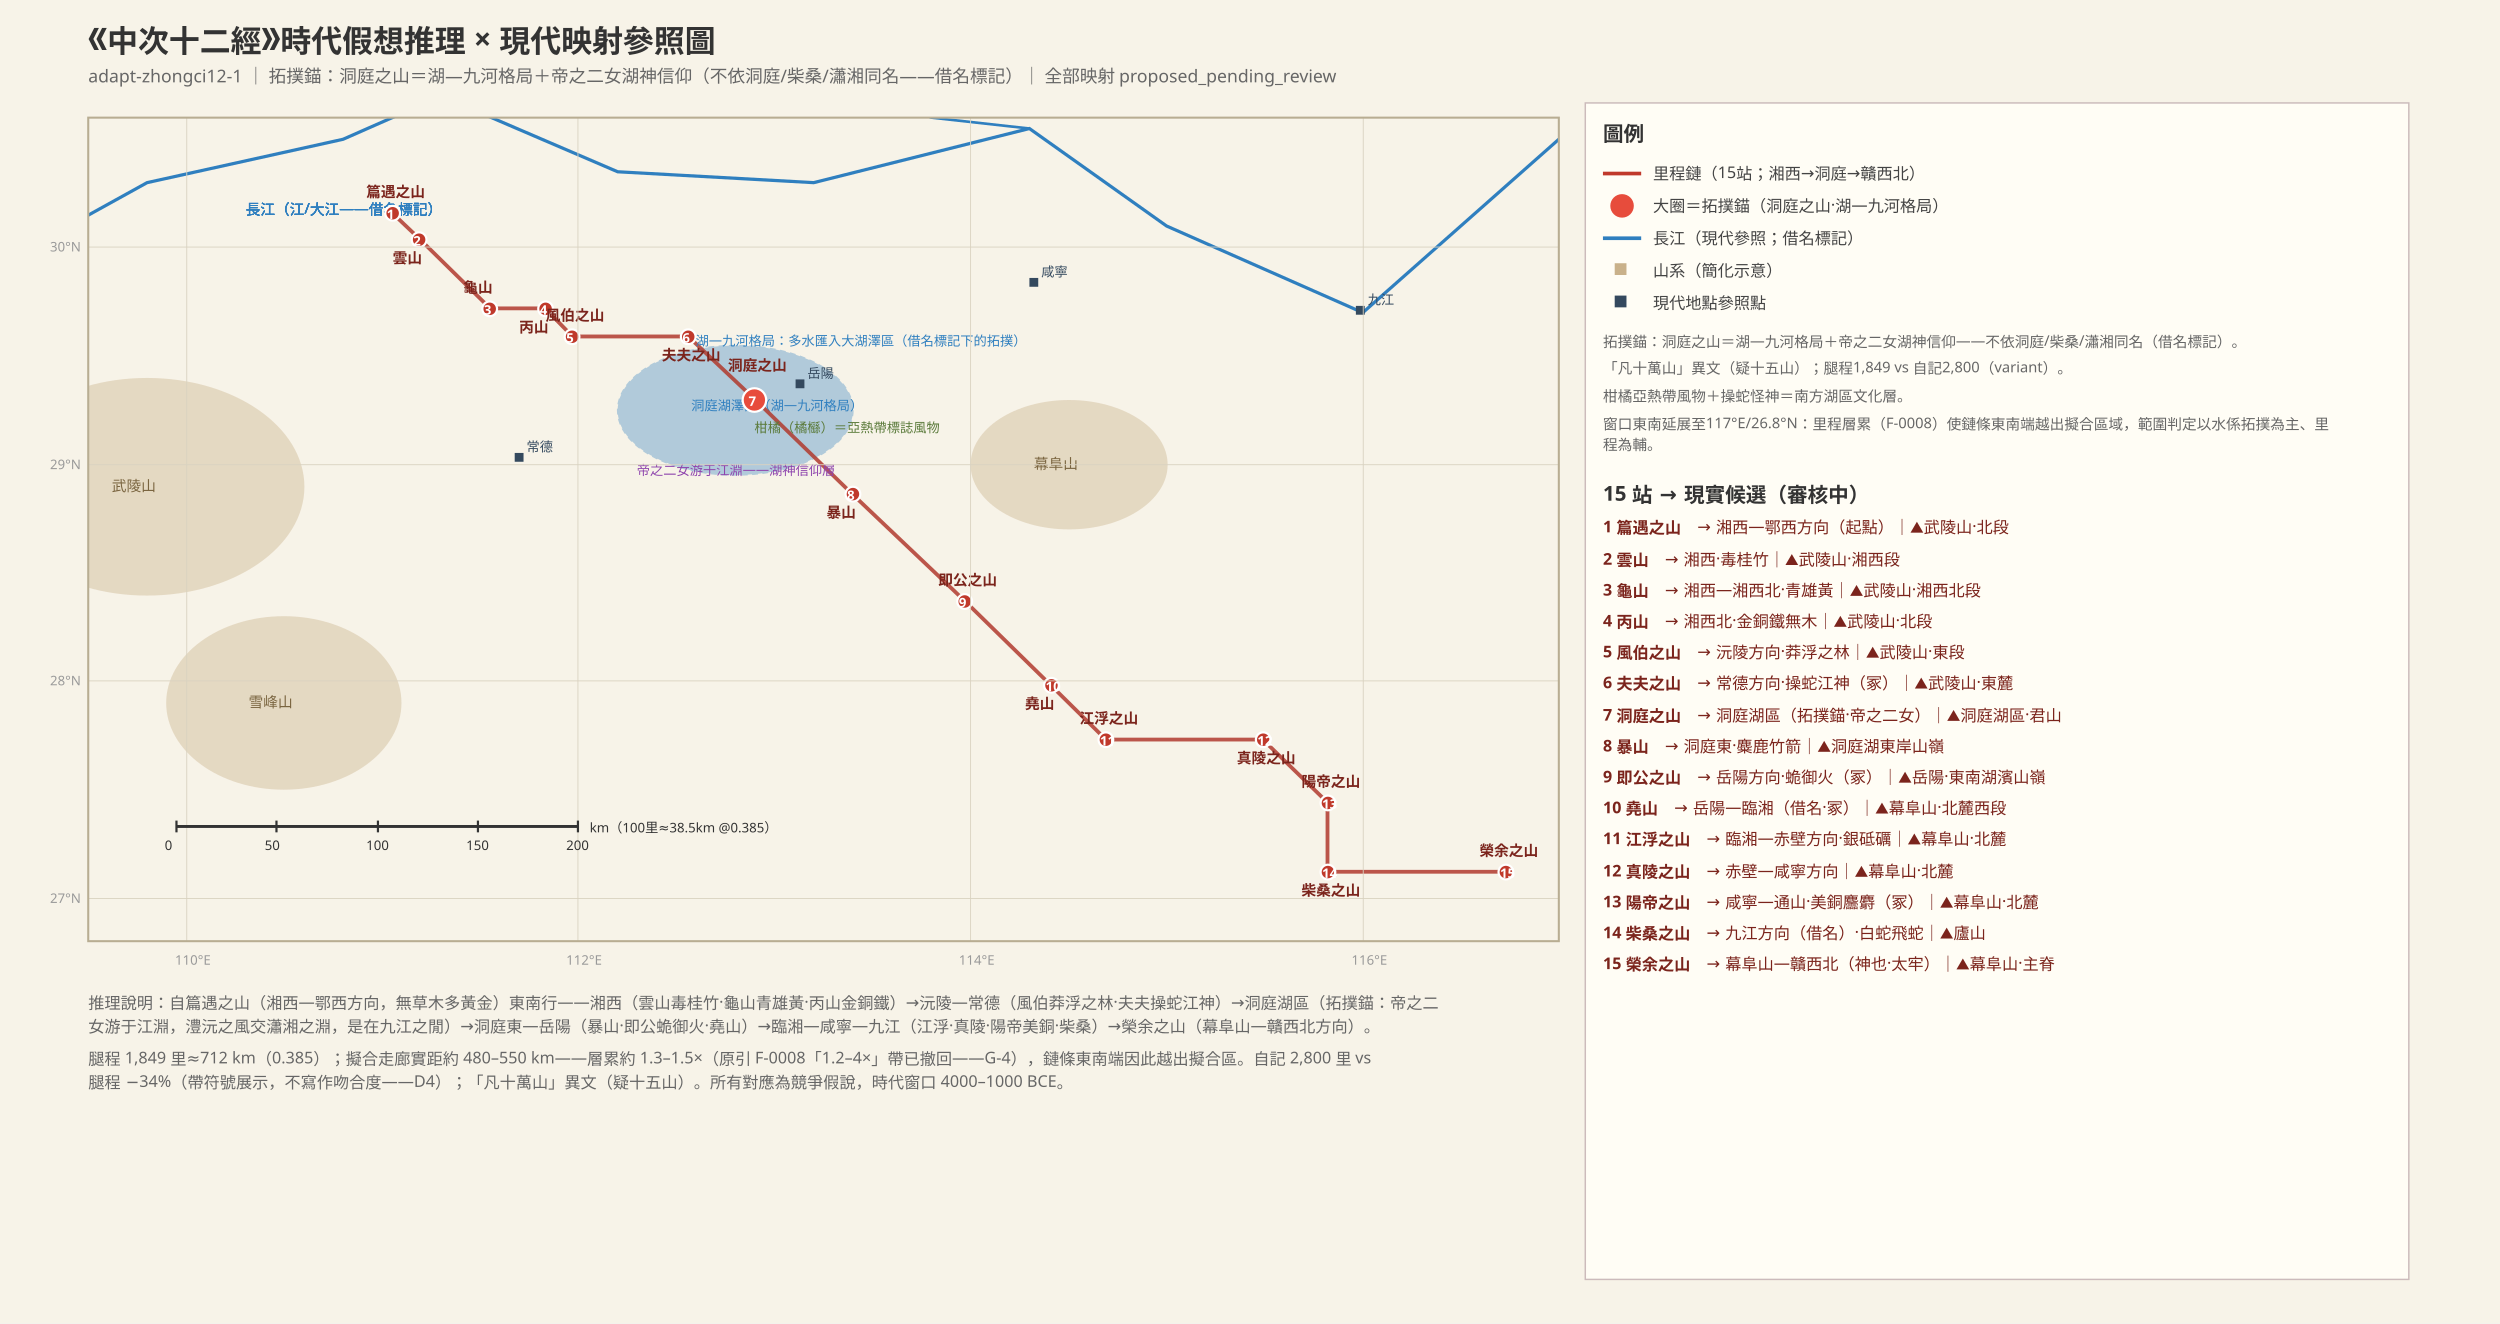
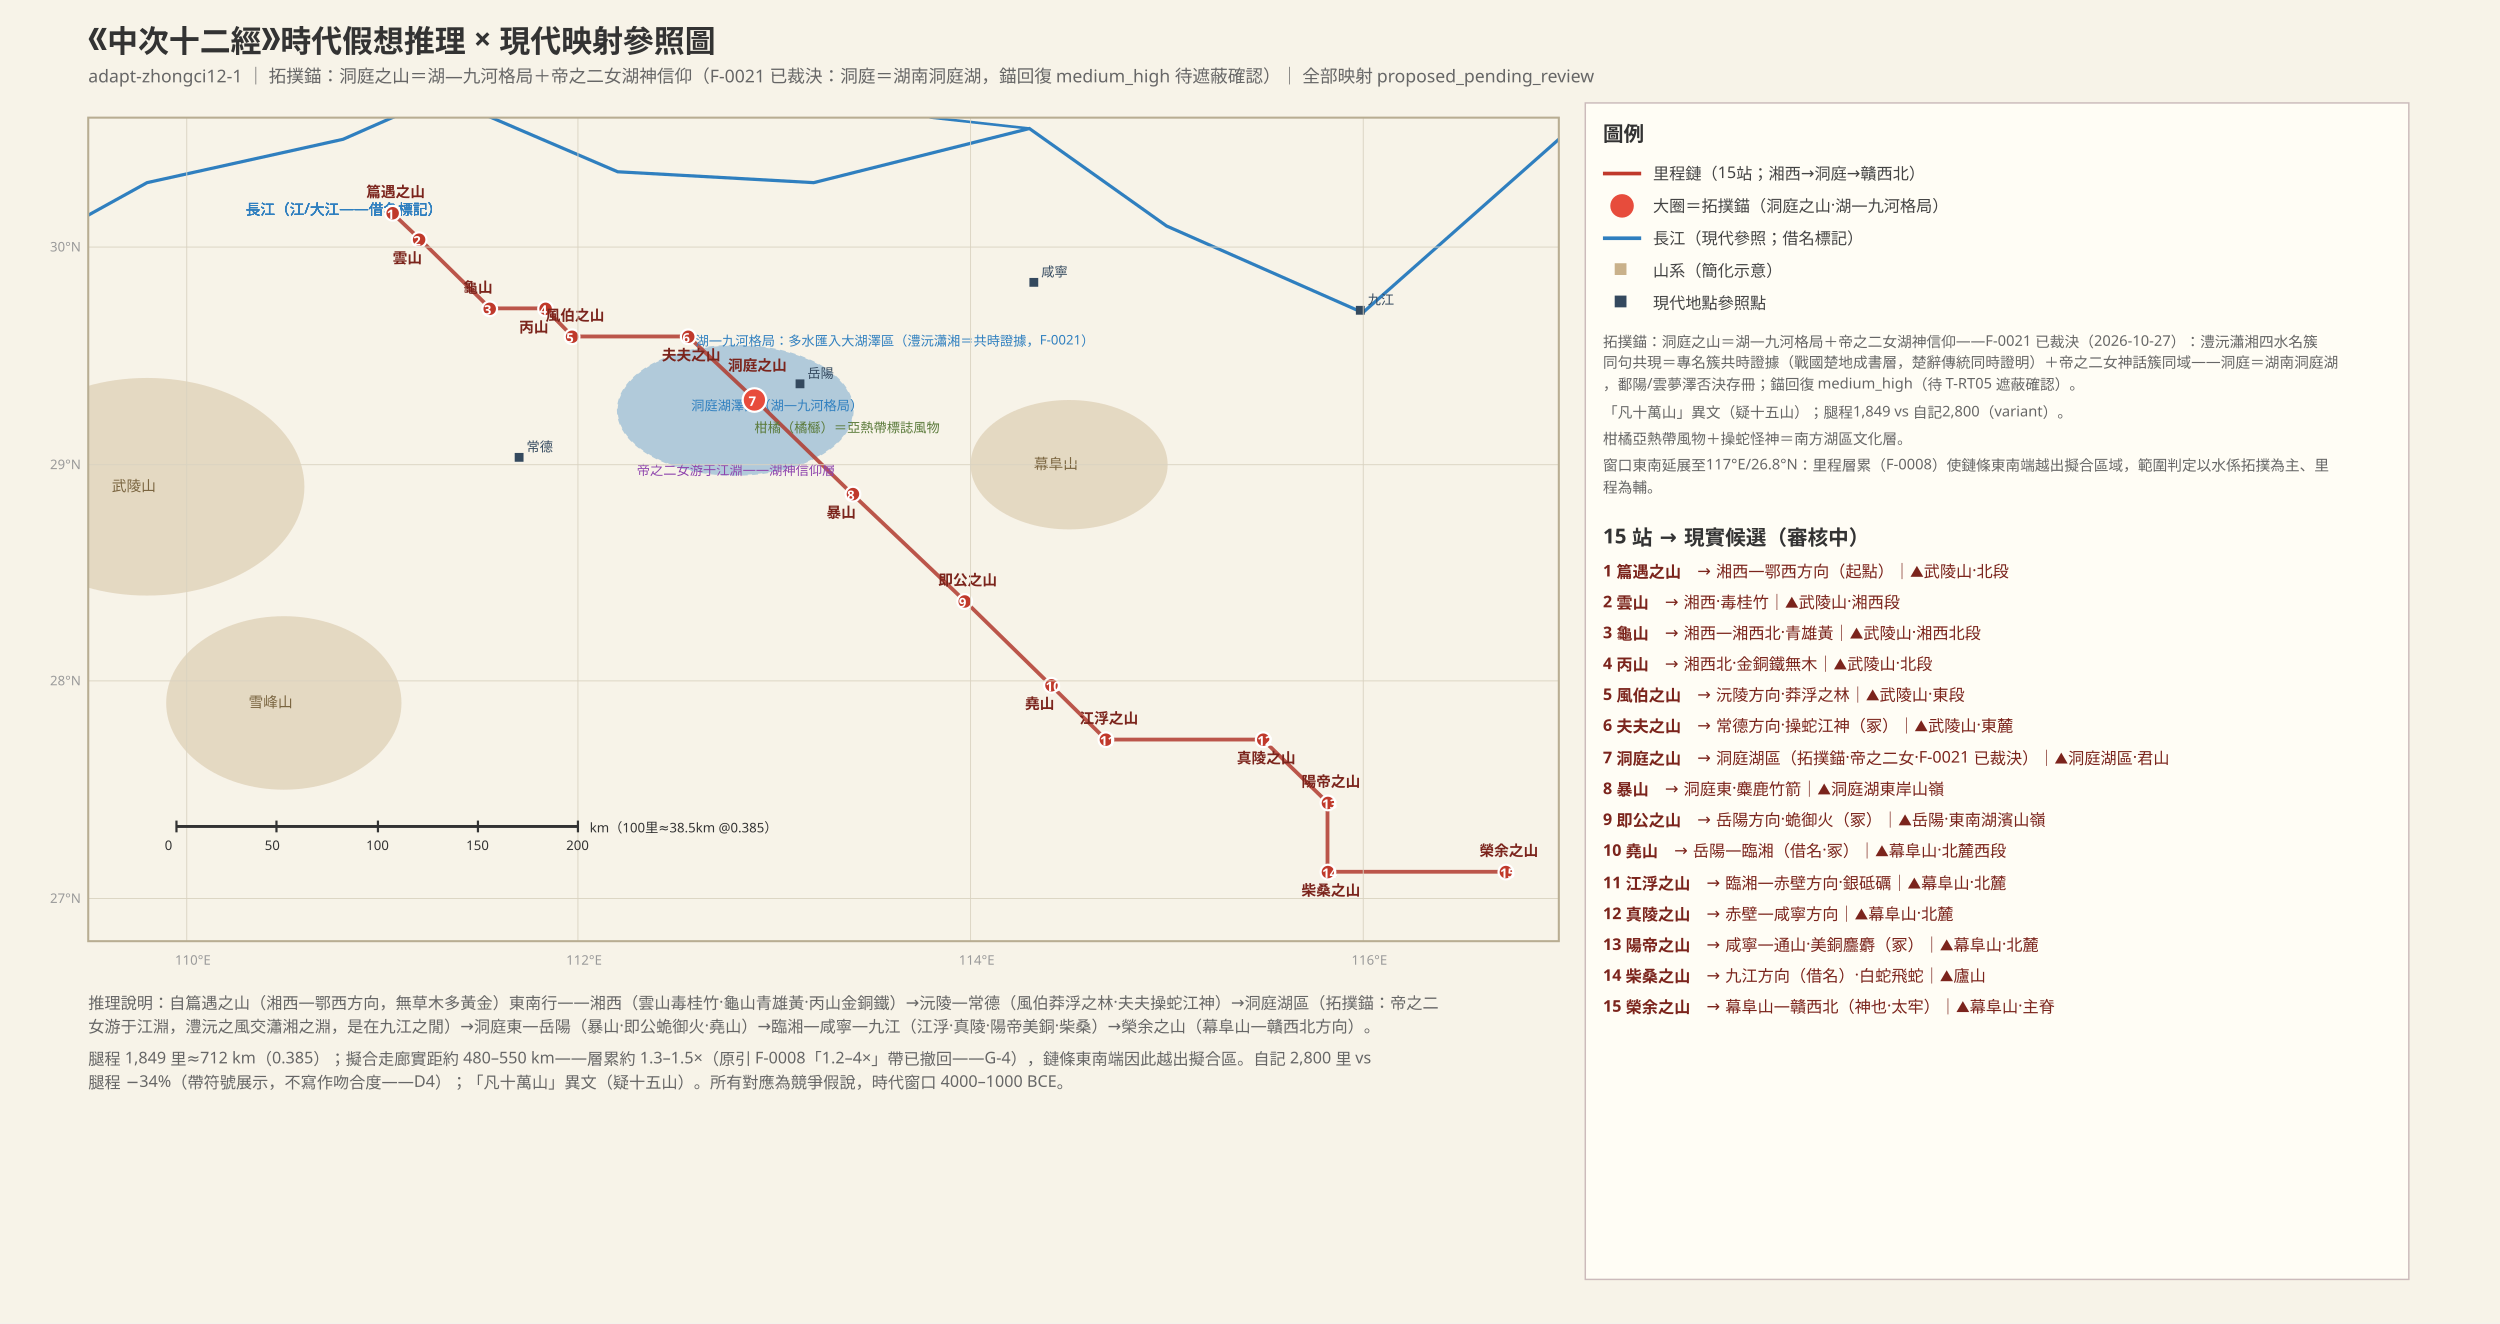
<svg xmlns="http://www.w3.org/2000/svg" width="1700" height="900" font-family="PingFang SC, Hiragino Sans GB, Microsoft YaHei, sans-serif">
  <rect width="1700" height="900" fill="#f7f3e8" />
  <defs>
    <marker id="arr" markerWidth="8" markerHeight="8" refX="7" refY="3" orient="auto">
      <path d="M0,0 L7,3 L0,6 Z" fill="#555" />
    </marker>
    <pattern id="sand" width="8" height="8" patternUnits="userSpaceOnUse">
      <rect width="8" height="8" fill="#efe3c0" />
      <circle cx="2" cy="2" r="0.8" fill="#d6b96a" />
      <circle cx="6" cy="6" r="0.8" fill="#d6b96a" />
    </pattern>
    <clipPath id="mapclip">
      <rect x="60" y="80" width="1000" height="560" />
    </clipPath>
  </defs>
  <text x="60" y="34" font-size="21" font-weight="bold" fill="#333">《中次十二經》時代假想推理 × 現代映射參照圖</text>
-   <text x="60" y="56" font-size="12" fill="#666">adapt-zhongci12-1 ｜ 拓撲錨：洞庭之山＝湖—九河格局＋帝之二女湖神信仰（不依洞庭/柴桑/瀟湘同名——借名標記）｜ 全部映射 proposed_pending_review</text>
+   <text x="60" y="56" font-size="12" fill="#666">adapt-zhongci12-1 ｜ 拓撲錨：洞庭之山＝湖—九河格局＋帝之二女湖神信仰（F-0021 已裁決：洞庭＝湖南洞庭湖，錨回復 medium_high 待遮蔽確認）｜ 全部映射 proposed_pending_review</text>
  <g clip-path="url(#mapclip)">
    <polyline points="-646.7,-531.6 -473.3,-524.2 -300.0,-502.1 -140.0,-494.7 20.0,-487.4 153.3,-494.7 200.0,-512.4" fill="none" stroke="#2f7fbf" stroke-width="2.0" />
    <text x="167" y="146" font-size="10" fill="#2f7fbf">長江（江/大江——借名標記）</text>
    <polyline points="140.0,-435.8 246.7,-457.9 340.0,-480.0 433.3,-502.1 513.3,-512.4 580.0,-521.3" fill="none" stroke="#2f7fbf" stroke-width="1.8" />
    <text x="167" y="146" font-size="10" fill="#2f7fbf">長江（江/大江——借名標記）</text>
    <polyline points="300.0,-391.6 366.7,-435.8 440.0,-487.4 500.0,-509.5" fill="none" stroke="#2f7fbf" stroke-width="1.5" />
    <text x="167" y="146" font-size="10" fill="#2f7fbf">長江（江/大江——借名標記）</text>
    <polyline points="-300.0,-273.7 -270.7,-284.0 -140.0,-244.2 -6.7,-222.1 180.0,-214.7 326.7,-222.1 412.0,-132.2 473.3,-37.9 526.7,35.8 633.3,80.0 700.0,87.4" fill="none" stroke="#2f7fbf" stroke-width="1.8" />
    <text x="167" y="146" font-size="10" fill="#2f7fbf">長江（江/大江——借名標記）</text>
    <polyline points="-1673.3,-273.7 -1540.0,-214.7 -1433.3,-111.6 -1353.3,35.8 -1273.3,227.4 -1220.0,625.3 -1140.0,551.6 -1006.7,669.5 -860.0,713.7 -700.0,610.5 -593.3,345.3 -513.3,330.5 -406.7,286.3 -326.7,242.1 -180.0,183.2 -33.3,197.9 100.0,124.2 233.3,94.7 300.0,65.3 420.0,116.8 553.3,124.2 700.0,87.4 793.3,153.7 926.7,212.6 1060.0,94.7 1193.3,21.1 1300.0,-135.2" fill="none" stroke="#2f7fbf" stroke-width="2.2" />
    <text x="167" y="146" font-size="10" fill="#2f7fbf">長江（江/大江——借名標記）</text>
    <ellipse cx="100" cy="331" rx="107" ry="74" fill="#c9b18a" opacity="0.4" />
    <text x="76" y="334" font-size="10" fill="#7a6540">武陵山</text>
    <ellipse cx="193" cy="478" rx="80" ry="59" fill="#c9b18a" opacity="0.4" />
    <text x="169" y="481" font-size="10" fill="#7a6540">雪峰山</text>
    <ellipse cx="727" cy="316" rx="67" ry="44" fill="#c9b18a" opacity="0.4" />
    <text x="703" y="319" font-size="10" fill="#7a6540">幕阜山</text>
    <ellipse cx="500" cy="279" rx="80" ry="44" fill="#2f7fbf" opacity="0.35" stroke="#2f7fbf" stroke-dasharray="4 3" />
    <text x="470" y="279" font-size="9" fill="#2f7fbf">洞庭湖澤區（湖—九河格局）</text>
    <polyline points="266.7,144.8 285.3,162.5 333.3,209.7 370.7,209.7 389.3,228.8 468.0,228.8 513.3,271.6 580.0,336.4 656.0,408.6 714.7,466.1 752.0,502.9 858.7,502.9 902.7,545.7 902.7,592.8 1024.0,592.8" fill="none" stroke="#b03a2e" stroke-width="2.6" opacity="0.85" />
    <circle cx="267" cy="145" r="5" fill="#c0392b" stroke="#fff" stroke-width="1.5" />
    <text x="263" y="149" font-size="9" fill="#fff" font-weight="bold">1</text>
    <text x="249" y="134" font-size="10" fill="#7b241c" font-weight="bold">篇遇之山</text>
    <circle cx="285" cy="163" r="5" fill="#c0392b" stroke="#fff" stroke-width="1.5" />
    <text x="281" y="167" font-size="9" fill="#fff" font-weight="bold">2</text>
    <text x="267" y="179" font-size="10" fill="#7b241c" font-weight="bold">雲山</text>
    <circle cx="333" cy="210" r="5" fill="#c0392b" stroke="#fff" stroke-width="1.5" />
    <text x="329" y="214" font-size="9" fill="#fff" font-weight="bold">3</text>
    <text x="315" y="199" font-size="10" fill="#7b241c" font-weight="bold">龜山</text>
    <circle cx="371" cy="210" r="5" fill="#c0392b" stroke="#fff" stroke-width="1.5" />
    <text x="367" y="214" font-size="9" fill="#fff" font-weight="bold">4</text>
    <text x="353" y="226" font-size="10" fill="#7b241c" font-weight="bold">丙山</text>
    <circle cx="389" cy="229" r="5" fill="#c0392b" stroke="#fff" stroke-width="1.5" />
    <text x="385" y="233" font-size="9" fill="#fff" font-weight="bold">5</text>
    <text x="371" y="218" font-size="10" fill="#7b241c" font-weight="bold">風伯之山</text>
    <circle cx="468" cy="229" r="5" fill="#c0392b" stroke="#fff" stroke-width="1.5" />
    <text x="464" y="233" font-size="9" fill="#fff" font-weight="bold">6</text>
    <text x="450" y="245" font-size="10" fill="#7b241c" font-weight="bold">夫夫之山</text>
    <circle cx="513" cy="272" r="8" fill="#e74c3c" stroke="#fff" stroke-width="1.5" />
    <text x="509" y="276" font-size="9" fill="#fff" font-weight="bold">7</text>
    <text x="495" y="252" font-size="10" fill="#7b241c" font-weight="bold">洞庭之山</text>
    <circle cx="580" cy="336" r="5" fill="#c0392b" stroke="#fff" stroke-width="1.5" />
    <text x="576" y="340" font-size="9" fill="#fff" font-weight="bold">8</text>
    <text x="562" y="352" font-size="10" fill="#7b241c" font-weight="bold">暴山</text>
    <circle cx="656" cy="409" r="5" fill="#c0392b" stroke="#fff" stroke-width="1.5" />
    <text x="652" y="413" font-size="9" fill="#fff" font-weight="bold">9</text>
    <text x="638" y="398" font-size="10" fill="#7b241c" font-weight="bold">即公之山</text>
    <circle cx="715" cy="466" r="5" fill="#c0392b" stroke="#fff" stroke-width="1.5" />
    <text x="711" y="470" font-size="9" fill="#fff" font-weight="bold">10</text>
    <text x="697" y="482" font-size="10" fill="#7b241c" font-weight="bold">堯山</text>
    <circle cx="752" cy="503" r="5" fill="#c0392b" stroke="#fff" stroke-width="1.5" />
    <text x="748" y="507" font-size="9" fill="#fff" font-weight="bold">11</text>
    <text x="734" y="492" font-size="10" fill="#7b241c" font-weight="bold">江浮之山</text>
    <circle cx="859" cy="503" r="5" fill="#c0392b" stroke="#fff" stroke-width="1.5" />
    <text x="855" y="507" font-size="9" fill="#fff" font-weight="bold">12</text>
    <text x="841" y="519" font-size="10" fill="#7b241c" font-weight="bold">真陵之山</text>
    <circle cx="903" cy="546" r="5" fill="#c0392b" stroke="#fff" stroke-width="1.5" />
    <text x="899" y="550" font-size="9" fill="#fff" font-weight="bold">13</text>
    <text x="885" y="535" font-size="10" fill="#7b241c" font-weight="bold">陽帝之山</text>
    <circle cx="903" cy="593" r="5" fill="#c0392b" stroke="#fff" stroke-width="1.5" />
    <text x="899" y="597" font-size="9" fill="#fff" font-weight="bold">14</text>
    <text x="885" y="609" font-size="10" fill="#7b241c" font-weight="bold">柴桑之山</text>
    <circle cx="1024" cy="593" r="5" fill="#c0392b" stroke="#fff" stroke-width="1.5" />
    <text x="1020" y="597" font-size="9" fill="#fff" font-weight="bold">15</text>
    <text x="1006" y="582" font-size="10" fill="#7b241c" font-weight="bold">榮余之山</text>
-     <text x="473" y="235" font-size="9" fill="#2f7fbf">湖—九河格局：多水匯入大湖澤區（借名標記下的拓撲）</text>
+     <text x="473" y="235" font-size="9" fill="#2f7fbf">湖—九河格局：多水匯入大湖澤區（澧沅瀟湘＝共時證據，F-0021）</text>
    <text x="433" y="323" font-size="9" fill="#8e44ad">帝之二女游于江淵——湖神信仰層</text>
    <text x="513" y="294" font-size="9" fill="#5a7a3a">柑橘（橘櫾）＝亞熱帶標誌風物</text>
    <rect x="350" y="308" width="6" height="6" fill="#34495e" />
    <text x="358" y="307" font-size="9" fill="#34495e">常德</text>
    <rect x="541" y="258" width="6" height="6" fill="#34495e" />
    <text x="549" y="257" font-size="9" fill="#34495e">岳陽</text>
    <rect x="922" y="208" width="6" height="6" fill="#34495e" />
    <text x="930" y="207" font-size="9" fill="#34495e">九江</text>
    <rect x="700" y="189" width="6" height="6" fill="#34495e" />
    <text x="708" y="188" font-size="9" fill="#34495e">咸寧</text>
  </g>
  <line x1="127" y1="640" x2="127" y2="80" stroke="#d9d2c0" stroke-width="0.6" />
  <text x="119" y="656" font-size="9" fill="#999">110°E</text>
  <line x1="393" y1="640" x2="393" y2="80" stroke="#d9d2c0" stroke-width="0.6" />
  <text x="385" y="656" font-size="9" fill="#999">112°E</text>
  <line x1="660" y1="640" x2="660" y2="80" stroke="#d9d2c0" stroke-width="0.6" />
  <text x="652" y="656" font-size="9" fill="#999">114°E</text>
  <line x1="927" y1="640" x2="927" y2="80" stroke="#d9d2c0" stroke-width="0.6" />
  <text x="919" y="656" font-size="9" fill="#999">116°E</text>
  <line x1="60" y1="611" x2="1060" y2="611" stroke="#d9d2c0" stroke-width="0.6" />
  <text x="34" y="614" font-size="9" fill="#999">27°N</text>
  <line x1="60" y1="463" x2="1060" y2="463" stroke="#d9d2c0" stroke-width="0.6" />
  <text x="34" y="466" font-size="9" fill="#999">28°N</text>
  <line x1="60" y1="316" x2="1060" y2="316" stroke="#d9d2c0" stroke-width="0.6" />
  <text x="34" y="319" font-size="9" fill="#999">29°N</text>
  <line x1="60" y1="168" x2="1060" y2="168" stroke="#d9d2c0" stroke-width="0.6" />
  <text x="34" y="171" font-size="9" fill="#999">30°N</text>
  <rect x="60" y="80" width="1000" height="560" fill="none" stroke="#b8ad92" stroke-width="1.4" />
  <line x1="120" y1="562" x2="393" y2="562" stroke="#333" stroke-width="2" />
  <line x1="120" y1="558" x2="120" y2="566" stroke="#333" stroke-width="1.5" />
  <text x="112" y="578" font-size="9" fill="#333">0</text>
  <line x1="188" y1="558" x2="188" y2="566" stroke="#333" stroke-width="1.5" />
  <text x="180" y="578" font-size="9" fill="#333">50</text>
  <line x1="257" y1="558" x2="257" y2="566" stroke="#333" stroke-width="1.5" />
  <text x="249" y="578" font-size="9" fill="#333">100</text>
  <line x1="325" y1="558" x2="325" y2="566" stroke="#333" stroke-width="1.5" />
  <text x="317" y="578" font-size="9" fill="#333">150</text>
  <line x1="393" y1="558" x2="393" y2="566" stroke="#333" stroke-width="1.5" />
  <text x="385" y="578" font-size="9" fill="#333">200</text>
  <text x="401" y="566" font-size="9" fill="#333">km（100里≈38.5km @0.385）</text>
  <rect x="1078" y="70" width="560" height="800" fill="#fffdf5" stroke="#cbb" />
  <text x="1090" y="96" font-size="14" font-weight="bold" fill="#333">圖例</text>
  <line x1="1090" y1="118" x2="1116" y2="118" stroke="#c0392b" stroke-width="2.5" />
  <text x="1124" y="122" font-size="11" fill="#444">里程鏈（15站；湘西→洞庭→贛西北）</text>
  <circle cx="1103" cy="140" r="8" fill="#e74c3c" />
  <text x="1124" y="144" font-size="11" fill="#444">大圈＝拓撲錨（洞庭之山·湖—九河格局）</text>
  <line x1="1090" y1="162" x2="1116" y2="162" stroke="#2f7fbf" stroke-width="2.5" />
  <text x="1124" y="166" font-size="11" fill="#444">長江（現代參照；借名標記）</text>
  <rect x="1098" y="179" width="8" height="8" fill="#c9b18a" />
  <text x="1124" y="188" font-size="11" fill="#444">山系（簡化示意）</text>
  <rect x="1098" y="201" width="8" height="8" fill="#34495e" />
  <text x="1124" y="210" font-size="11" fill="#444">現代地點參照點</text>
-   <text x="1090" y="236" font-size="10" fill="#666">拓撲錨：洞庭之山＝湖—九河格局＋帝之二女湖神信仰——不依洞庭/柴桑/瀟湘同名（借名標記）。</text>
-   <text x="1090" y="254" font-size="10" fill="#666">「凡十萬山」異文（疑十五山）；腿程1,849 vs 自記2,800（variant）。</text>
-   <text x="1090" y="273" font-size="10" fill="#666">柑橘亞熱帶風物＋操蛇怪神＝南方湖區文化層。</text>
-   <text x="1090" y="292" font-size="10" fill="#666">窗口東南延展至117°E/26.8°N：里程層累（F-0008）使鏈條東南端越出擬合區域，範圍判定以水係拓撲為主、里</text>
-   <text x="1090" y="306" font-size="10" fill="#666">程為輔。</text>
-   <text x="1090" y="340.5" font-size="14" font-weight="bold" fill="#333">15 站 → 現實候選（審核中）</text>
-   <text x="1090" y="362" font-size="11" fill="#7b241c">
+   <text x="1090" y="236" font-size="10" fill="#666">拓撲錨：洞庭之山＝湖—九河格局＋帝之二女湖神信仰——F-0021 已裁決（2026-10-27）：澧沅瀟湘四水名簇</text>
+   <text x="1090" y="250" font-size="10" fill="#666">同句共現＝專名簇共時證據（戰國楚地成書層，楚辭傳統同時證明）＋帝之二女神話簇同域——洞庭＝湖南洞庭湖</text>
+   <text x="1090" y="265" font-size="10" fill="#666">，鄱陽/雲夢澤否決存冊；錨回復 medium_high（待 T-RT05 遮蔽確認）。</text>
+   <text x="1090" y="284" font-size="10" fill="#666">「凡十萬山」異文（疑十五山）；腿程1,849 vs 自記2,800（variant）。</text>
+   <text x="1090" y="302" font-size="10" fill="#666">柑橘亞熱帶風物＋操蛇怪神＝南方湖區文化層。</text>
+   <text x="1090" y="320" font-size="10" fill="#666">窗口東南延展至117°E/26.8°N：里程層累（F-0008）使鏈條東南端越出擬合區域，範圍判定以水係拓撲為主、里</text>
+   <text x="1090" y="335" font-size="10" fill="#666">程為輔。</text>
+   <text x="1090" y="369.5" font-size="14" font-weight="bold" fill="#333">15 站 → 現實候選（審核中）</text>
+   <text x="1090" y="392" font-size="11" fill="#7b241c">
    <tspan font-weight="bold"> 1 篇遇之山</tspan>　→ 湘西—鄂西方向（起點）｜⛰武陵山·北段</text>
-   <text x="1090" y="384" font-size="11" fill="#7b241c">
+   <text x="1090" y="413" font-size="11" fill="#7b241c">
    <tspan font-weight="bold"> 2 雲山</tspan>　→ 湘西·毒桂竹｜⛰武陵山·湘西段</text>
-   <text x="1090" y="405" font-size="11" fill="#7b241c">
+   <text x="1090" y="434" font-size="11" fill="#7b241c">
    <tspan font-weight="bold"> 3 龜山</tspan>　→ 湘西—湘西北·青雄黃｜⛰武陵山·湘西北段</text>
-   <text x="1090" y="426" font-size="11" fill="#7b241c">
+   <text x="1090" y="455" font-size="11" fill="#7b241c">
    <tspan font-weight="bold"> 4 丙山</tspan>　→ 湘西北·金銅鐵無木｜⛰武陵山·北段</text>
-   <text x="1090" y="447" font-size="11" fill="#7b241c">
+   <text x="1090" y="476" font-size="11" fill="#7b241c">
    <tspan font-weight="bold"> 5 風伯之山</tspan>　→ 沅陵方向·莽浮之林｜⛰武陵山·東段</text>
-   <text x="1090" y="468" font-size="11" fill="#7b241c">
+   <text x="1090" y="497" font-size="11" fill="#7b241c">
    <tspan font-weight="bold"> 6 夫夫之山</tspan>　→ 常德方向·操蛇江神（冢）｜⛰武陵山·東麓</text>
-   <text x="1090" y="490" font-size="11" fill="#7b241c">
-     <tspan font-weight="bold"> 7 洞庭之山</tspan>　→ 洞庭湖區（拓撲錨·帝之二女）｜⛰洞庭湖區·君山</text>
-   <text x="1090" y="511" font-size="11" fill="#7b241c">
+   <text x="1090" y="519" font-size="11" fill="#7b241c">
+     <tspan font-weight="bold"> 7 洞庭之山</tspan>　→ 洞庭湖區（拓撲錨·帝之二女·F-0021 已裁決）｜⛰洞庭湖區·君山</text>
+   <text x="1090" y="540" font-size="11" fill="#7b241c">
    <tspan font-weight="bold"> 8 暴山</tspan>　→ 洞庭東·麋鹿竹箭｜⛰洞庭湖東岸山嶺</text>
-   <text x="1090" y="532" font-size="11" fill="#7b241c">
+   <text x="1090" y="561" font-size="11" fill="#7b241c">
    <tspan font-weight="bold"> 9 即公之山</tspan>　→ 岳陽方向·蛫御火（冢）｜⛰岳陽·東南湖濱山嶺</text>
-   <text x="1090" y="553" font-size="11" fill="#7b241c">
+   <text x="1090" y="582" font-size="11" fill="#7b241c">
    <tspan font-weight="bold">10 堯山</tspan>　→ 岳陽—臨湘（借名·冢）｜⛰幕阜山·北麓西段</text>
-   <text x="1090" y="574" font-size="11" fill="#7b241c">
+   <text x="1090" y="604" font-size="11" fill="#7b241c">
    <tspan font-weight="bold">11 江浮之山</tspan>　→ 臨湘—赤壁方向·銀砥礪｜⛰幕阜山·北麓</text>
-   <text x="1090" y="596" font-size="11" fill="#7b241c">
+   <text x="1090" y="625" font-size="11" fill="#7b241c">
    <tspan font-weight="bold">12 真陵之山</tspan>　→ 赤壁—咸寧方向｜⛰幕阜山·北麓</text>
-   <text x="1090" y="617" font-size="11" fill="#7b241c">
+   <text x="1090" y="646" font-size="11" fill="#7b241c">
    <tspan font-weight="bold">13 陽帝之山</tspan>　→ 咸寧—通山·美銅麢麝（冢）｜⛰幕阜山·北麓</text>
-   <text x="1090" y="638" font-size="11" fill="#7b241c">
+   <text x="1090" y="667" font-size="11" fill="#7b241c">
    <tspan font-weight="bold">14 柴桑之山</tspan>　→ 九江方向（借名）·白蛇飛蛇｜⛰廬山</text>
-   <text x="1090" y="659" font-size="11" fill="#7b241c">
+   <text x="1090" y="688" font-size="11" fill="#7b241c">
    <tspan font-weight="bold">15 榮余之山</tspan>　→ 幕阜山—贛西北（神也·太牢）｜⛰幕阜山·主脊</text>
  <text x="60" y="686" font-size="11" fill="#666">推理說明：自篇遇之山（湘西—鄂西方向，無草木多黃金）東南行——湘西（雲山毒桂竹·龜山青雄黃·丙山金銅鐵）→沅陵—常德（風伯莽浮之林·夫夫操蛇江神）→洞庭湖區（拓撲錨：帝之二</text>
  <text x="60" y="702" font-size="11" fill="#666">女游于江淵，澧沅之風交瀟湘之淵，是在九江之閒）→洞庭東—岳陽（暴山·即公蛫御火·堯山）→臨湘—咸寧—九江（江浮·真陵·陽帝美銅·柴桑）→榮余之山（幕阜山—贛西北方向）。</text>
  <text x="60" y="724" font-size="11" fill="#666">腿程 1,849 里≈712 km（0.385）；擬合走廊實距約 480–550 km——層累約 1.3–1.5×（原引 F-0008「1.2–4×」帶已撤回——G-4），鏈條東南端因此越出擬合區。自記 2,800 里 vs</text>
  <text x="60" y="740" font-size="11" fill="#666"> 腿程 −34%（帶符號展示，不寫作吻合度——D4）；「凡十萬山」異文（疑十五山）。所有對應為競爭假說，時代窗口 4000–1000 BCE。</text>
</svg>
